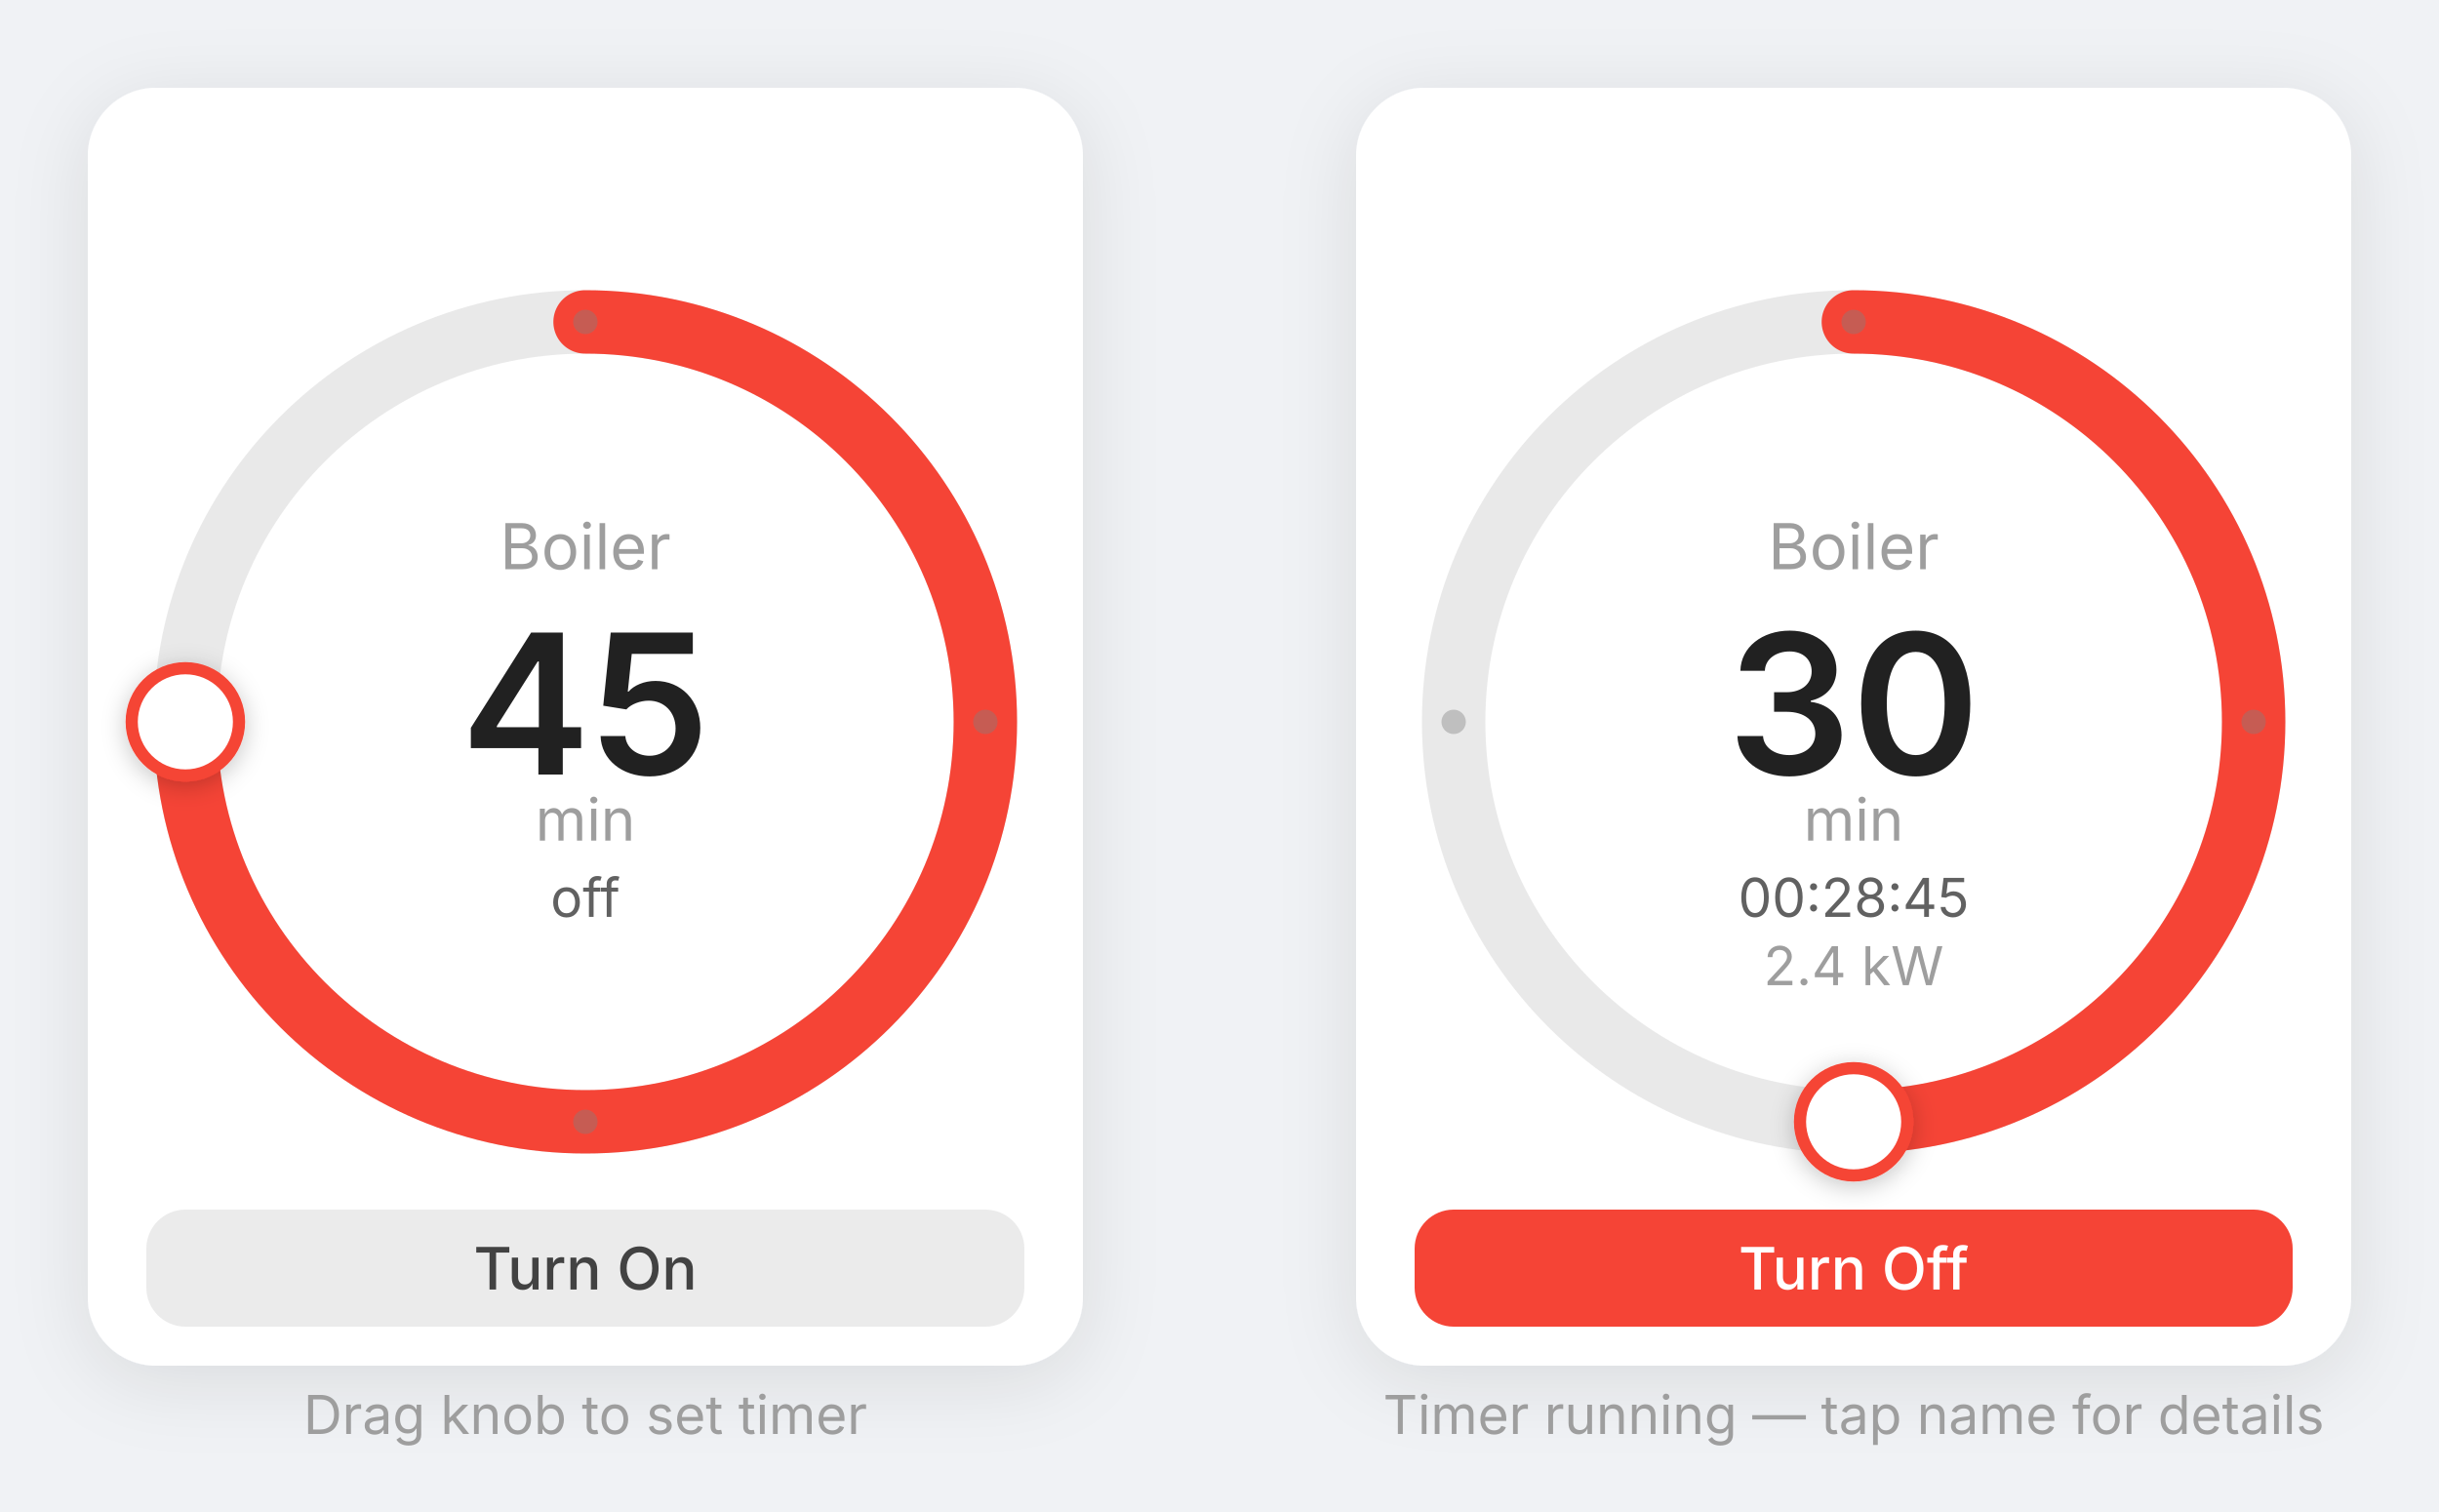
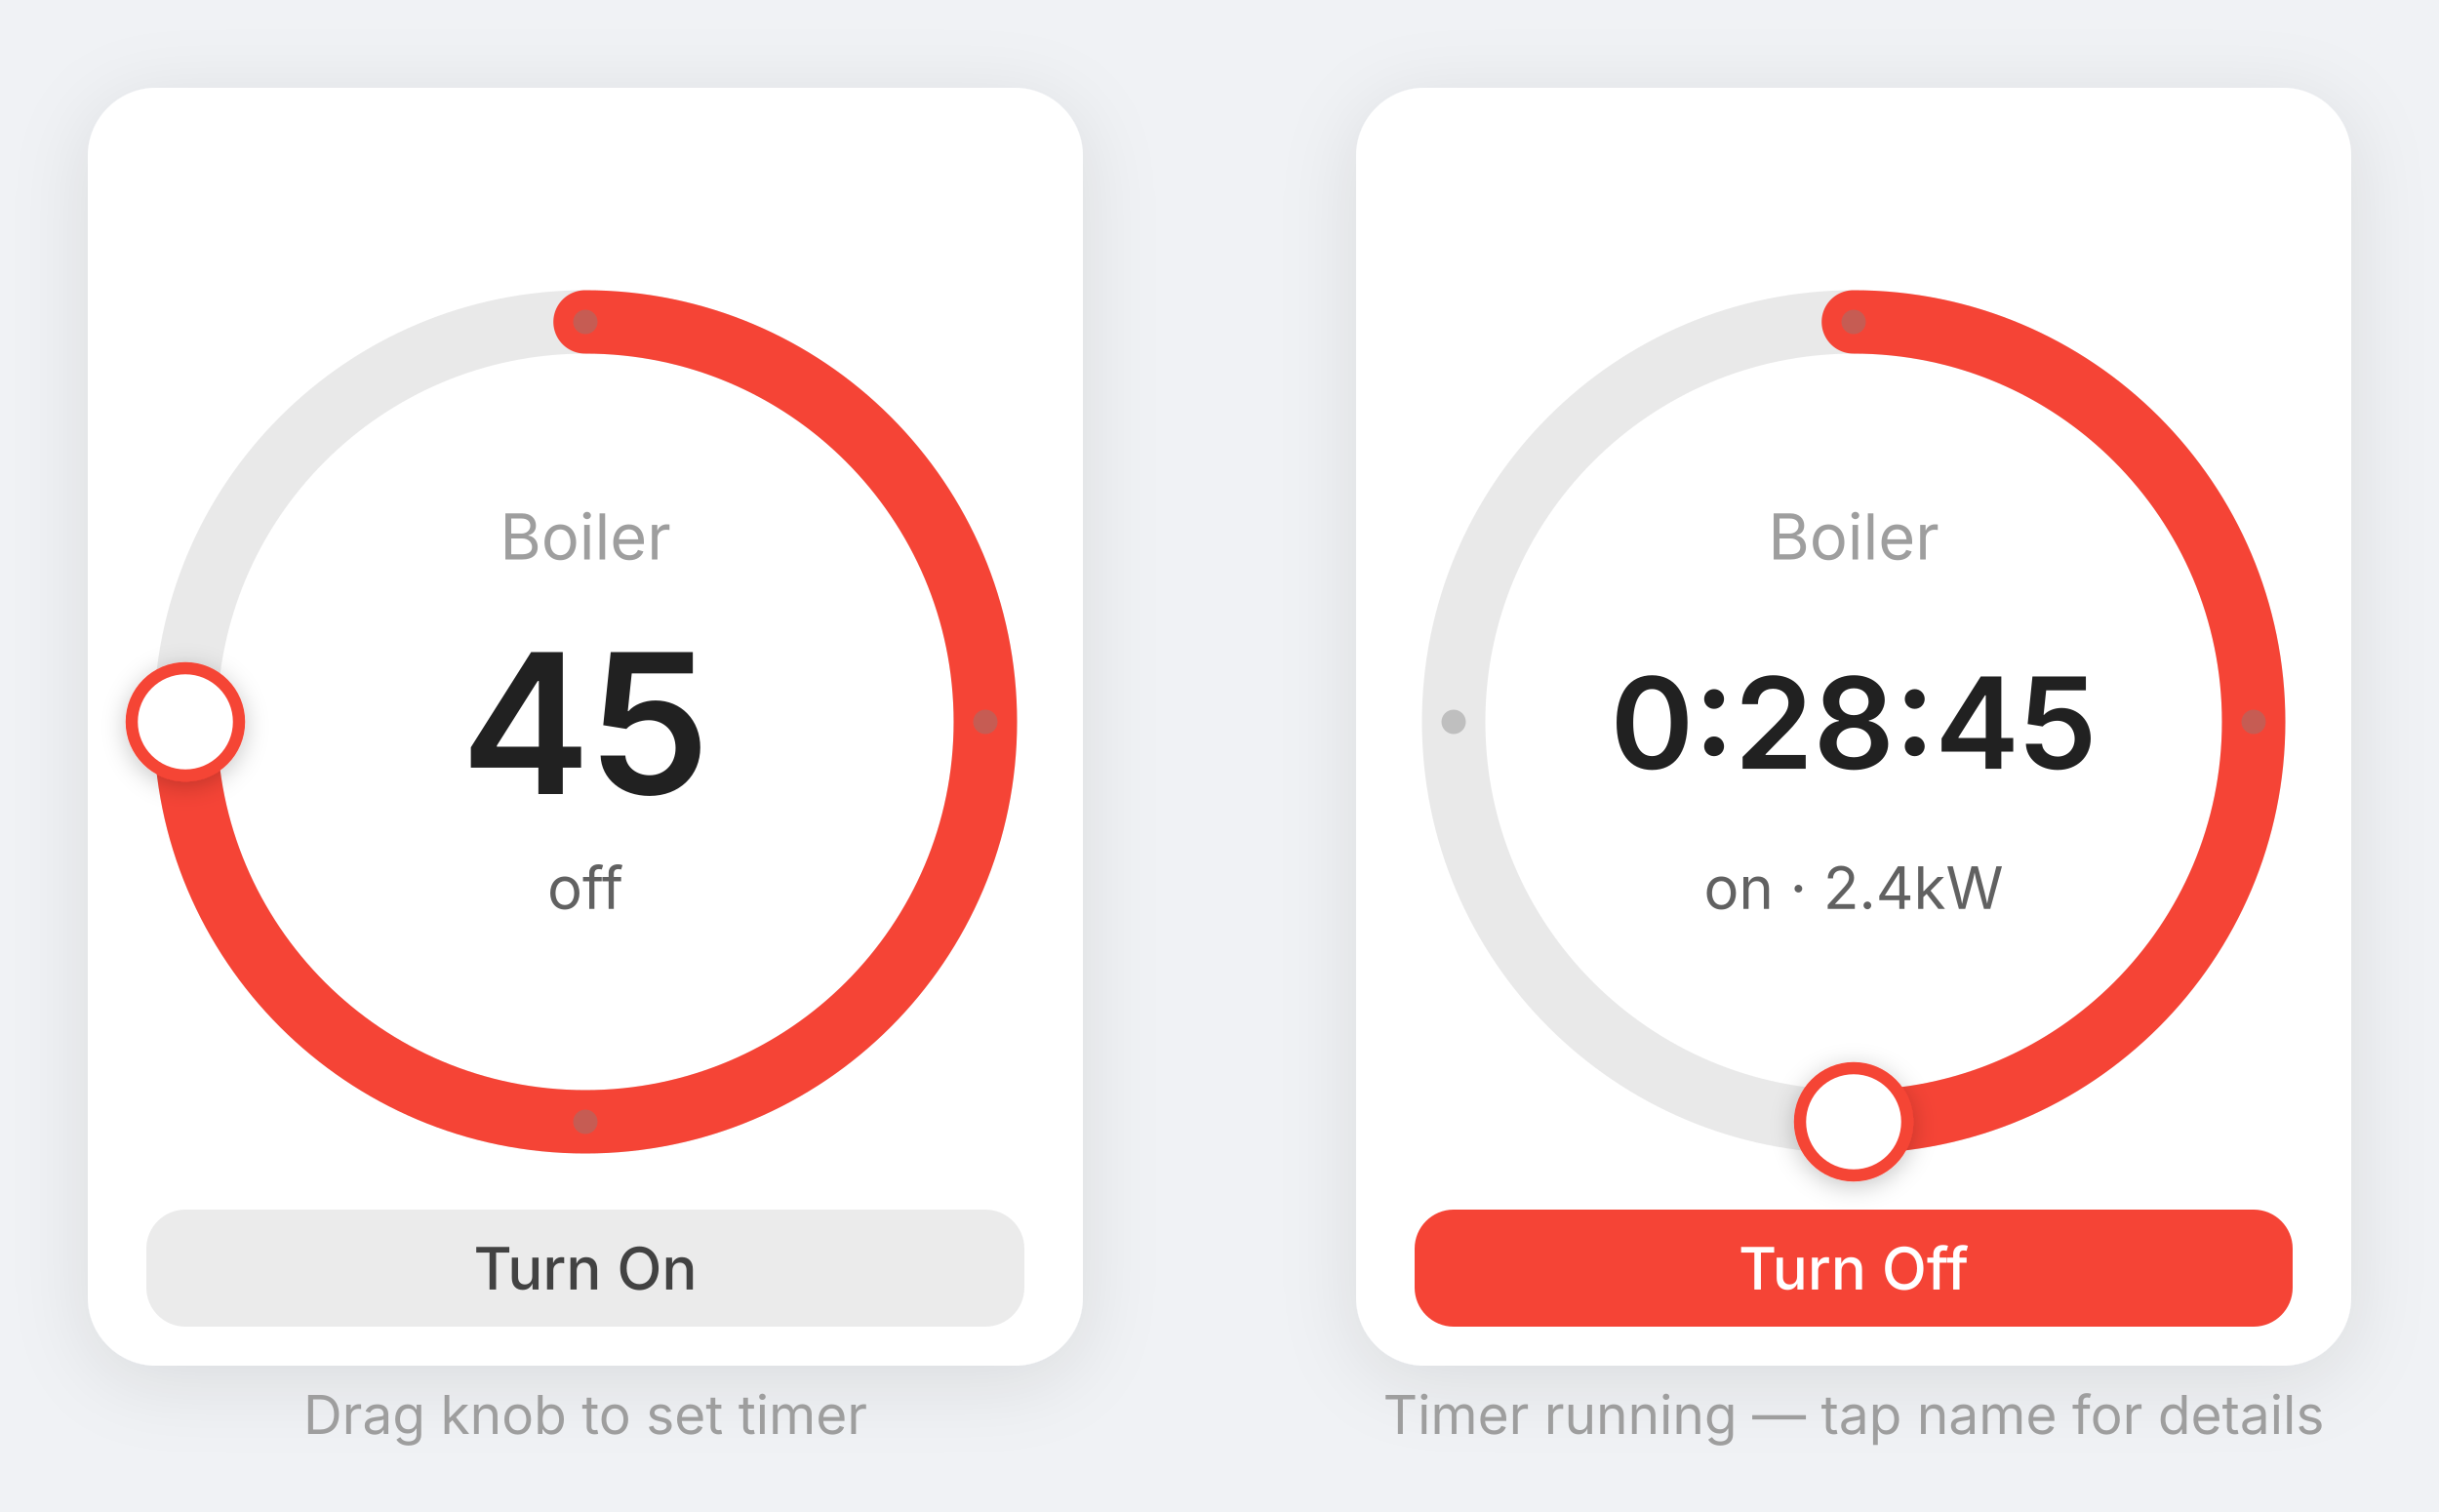
<svg xmlns="http://www.w3.org/2000/svg" viewBox="0 0 500 310" width="500" height="310">
  <defs>
    <filter id="cs" x="-15%" y="-15%" width="130%" height="130%">
      <feDropShadow dx="0" dy="3" stdDeviation="8" flood-color="#000" flood-opacity="0.10" />
    </filter>
    <filter id="ks" x="-150%" y="-150%" width="400%" height="400%">
      <feDropShadow dx="0" dy="1" stdDeviation="2.5" flood-color="#000" flood-opacity="0.22" />
    </filter>
  </defs>
  <rect width="500" height="310" fill="#f0f2f5" />
  <rect x="18" y="18" width="204" height="262" rx="14" fill="white" filter="url(#cs)" />
  <circle cx="120" cy="148" r="82" fill="none" stroke="rgba(128,128,128,0.17)" stroke-width="13" />
  <circle cx="120" cy="148" r="82" fill="none" stroke="#F54436" stroke-width="13" stroke-linecap="round" stroke-dasharray="386.41 128.81" transform="rotate(-90,120,148)" />
  <circle cx="120" cy="66" r="2.5" fill="rgba(128,128,128,0.40)" />
  <circle cx="202" cy="148" r="2.5" fill="rgba(128,128,128,0.40)" />
  <circle cx="120" cy="230" r="2.5" fill="rgba(128,128,128,0.40)" />
-   <text x="120" y="112" text-anchor="middle" dominant-baseline="middle" font-family="system-ui,-apple-system,sans-serif" font-size="13" fill="#9e9e9e">Boiler</text>
-   <text x="120" y="144" text-anchor="middle" dominant-baseline="middle" font-family="system-ui,-apple-system,sans-serif" font-size="40" font-weight="600" fill="#212121">45</text>
-   <text x="120" y="168" text-anchor="middle" dominant-baseline="middle" font-family="system-ui,-apple-system,sans-serif" font-size="12" fill="#9e9e9e">min</text>
-   <text x="120" y="184" text-anchor="middle" dominant-baseline="middle" font-family="system-ui,-apple-system,sans-serif" font-size="11" fill="#616161">off</text>
+   <text x="120" y="110" text-anchor="middle" dominant-baseline="middle" font-family="system-ui,-apple-system,sans-serif" font-size="13" fill="#9e9e9e">Boiler</text>
+   <text x="120" y="148" text-anchor="middle" dominant-baseline="middle" font-family="system-ui,-apple-system,sans-serif" font-size="40" font-weight="600" fill="#212121">45</text>
+   <text x="120" y="182" text-anchor="middle" dominant-baseline="middle" font-family="system-ui,-apple-system,sans-serif" font-size="12" fill="#616161">off</text>
  <circle cx="38" cy="148" r="11" fill="white" stroke="#F54436" stroke-width="2.5" filter="url(#ks)" />
  <rect x="30" y="248" width="180" height="24" rx="8" fill="rgba(158,158,158,0.2)" />
  <text x="120" y="260" text-anchor="middle" dominant-baseline="middle" font-family="system-ui,-apple-system,sans-serif" font-size="12" font-weight="500" fill="#424242">Turn On</text>
  <text x="120" y="294" text-anchor="middle" font-family="system-ui,-apple-system,sans-serif" font-size="11" fill="#9e9e9e">Drag knob to set timer</text>
  <rect x="278" y="18" width="204" height="262" rx="14" fill="white" filter="url(#cs)" />
  <circle cx="380" cy="148" r="82" fill="none" stroke="rgba(128,128,128,0.17)" stroke-width="13" />
  <circle cx="380" cy="148" r="82" fill="none" stroke="#F54436" stroke-width="13" stroke-linecap="round" stroke-dasharray="257.61 257.61" transform="rotate(-90,380,148)" />
  <circle cx="380" cy="66" r="2.5" fill="rgba(128,128,128,0.40)" />
  <circle cx="462" cy="148" r="2.5" fill="rgba(128,128,128,0.40)" />
  <circle cx="298" cy="148" r="2.5" fill="rgba(128,128,128,0.40)" />
-   <text x="380" y="112" text-anchor="middle" dominant-baseline="middle" font-family="system-ui,-apple-system,sans-serif" font-size="13" fill="#9e9e9e">Boiler</text>
-   <text x="380" y="144" text-anchor="middle" dominant-baseline="middle" font-family="system-ui,-apple-system,sans-serif" font-size="40" font-weight="600" fill="#212121">30</text>
-   <text x="380" y="168" text-anchor="middle" dominant-baseline="middle" font-family="system-ui,-apple-system,sans-serif" font-size="12" fill="#9e9e9e">min</text>
-   <text x="380" y="184" text-anchor="middle" dominant-baseline="middle" font-family="system-ui,-apple-system,sans-serif" font-size="11" fill="#616161">00:28:45</text>
-   <text x="380" y="198" text-anchor="middle" dominant-baseline="middle" font-family="system-ui,-apple-system,sans-serif" font-size="11" fill="#9e9e9e">2.4 kW</text>
+   <text x="380" y="110" text-anchor="middle" dominant-baseline="middle" font-family="system-ui,-apple-system,sans-serif" font-size="13" fill="#9e9e9e">Boiler</text>
+   <text x="380" y="148" text-anchor="middle" dominant-baseline="middle" font-family="system-ui,-apple-system,sans-serif" font-size="26" font-weight="600" fill="#212121">0:28:45</text>
+   <text x="380" y="182" text-anchor="middle" dominant-baseline="middle" font-family="system-ui,-apple-system,sans-serif" font-size="12" fill="#616161">on · 2.4kW</text>
  <circle cx="380" cy="230" r="11" fill="white" stroke="#F54436" stroke-width="2.5" filter="url(#ks)" />
  <rect x="290" y="248" width="180" height="24" rx="8" fill="#F54436" />
  <text x="380" y="260" text-anchor="middle" dominant-baseline="middle" font-family="system-ui,-apple-system,sans-serif" font-size="12" font-weight="500" fill="white">Turn Off</text>
  <text x="380" y="294" text-anchor="middle" font-family="system-ui,-apple-system,sans-serif" font-size="11" fill="#9e9e9e">Timer running — tap name for details</text>
</svg>
